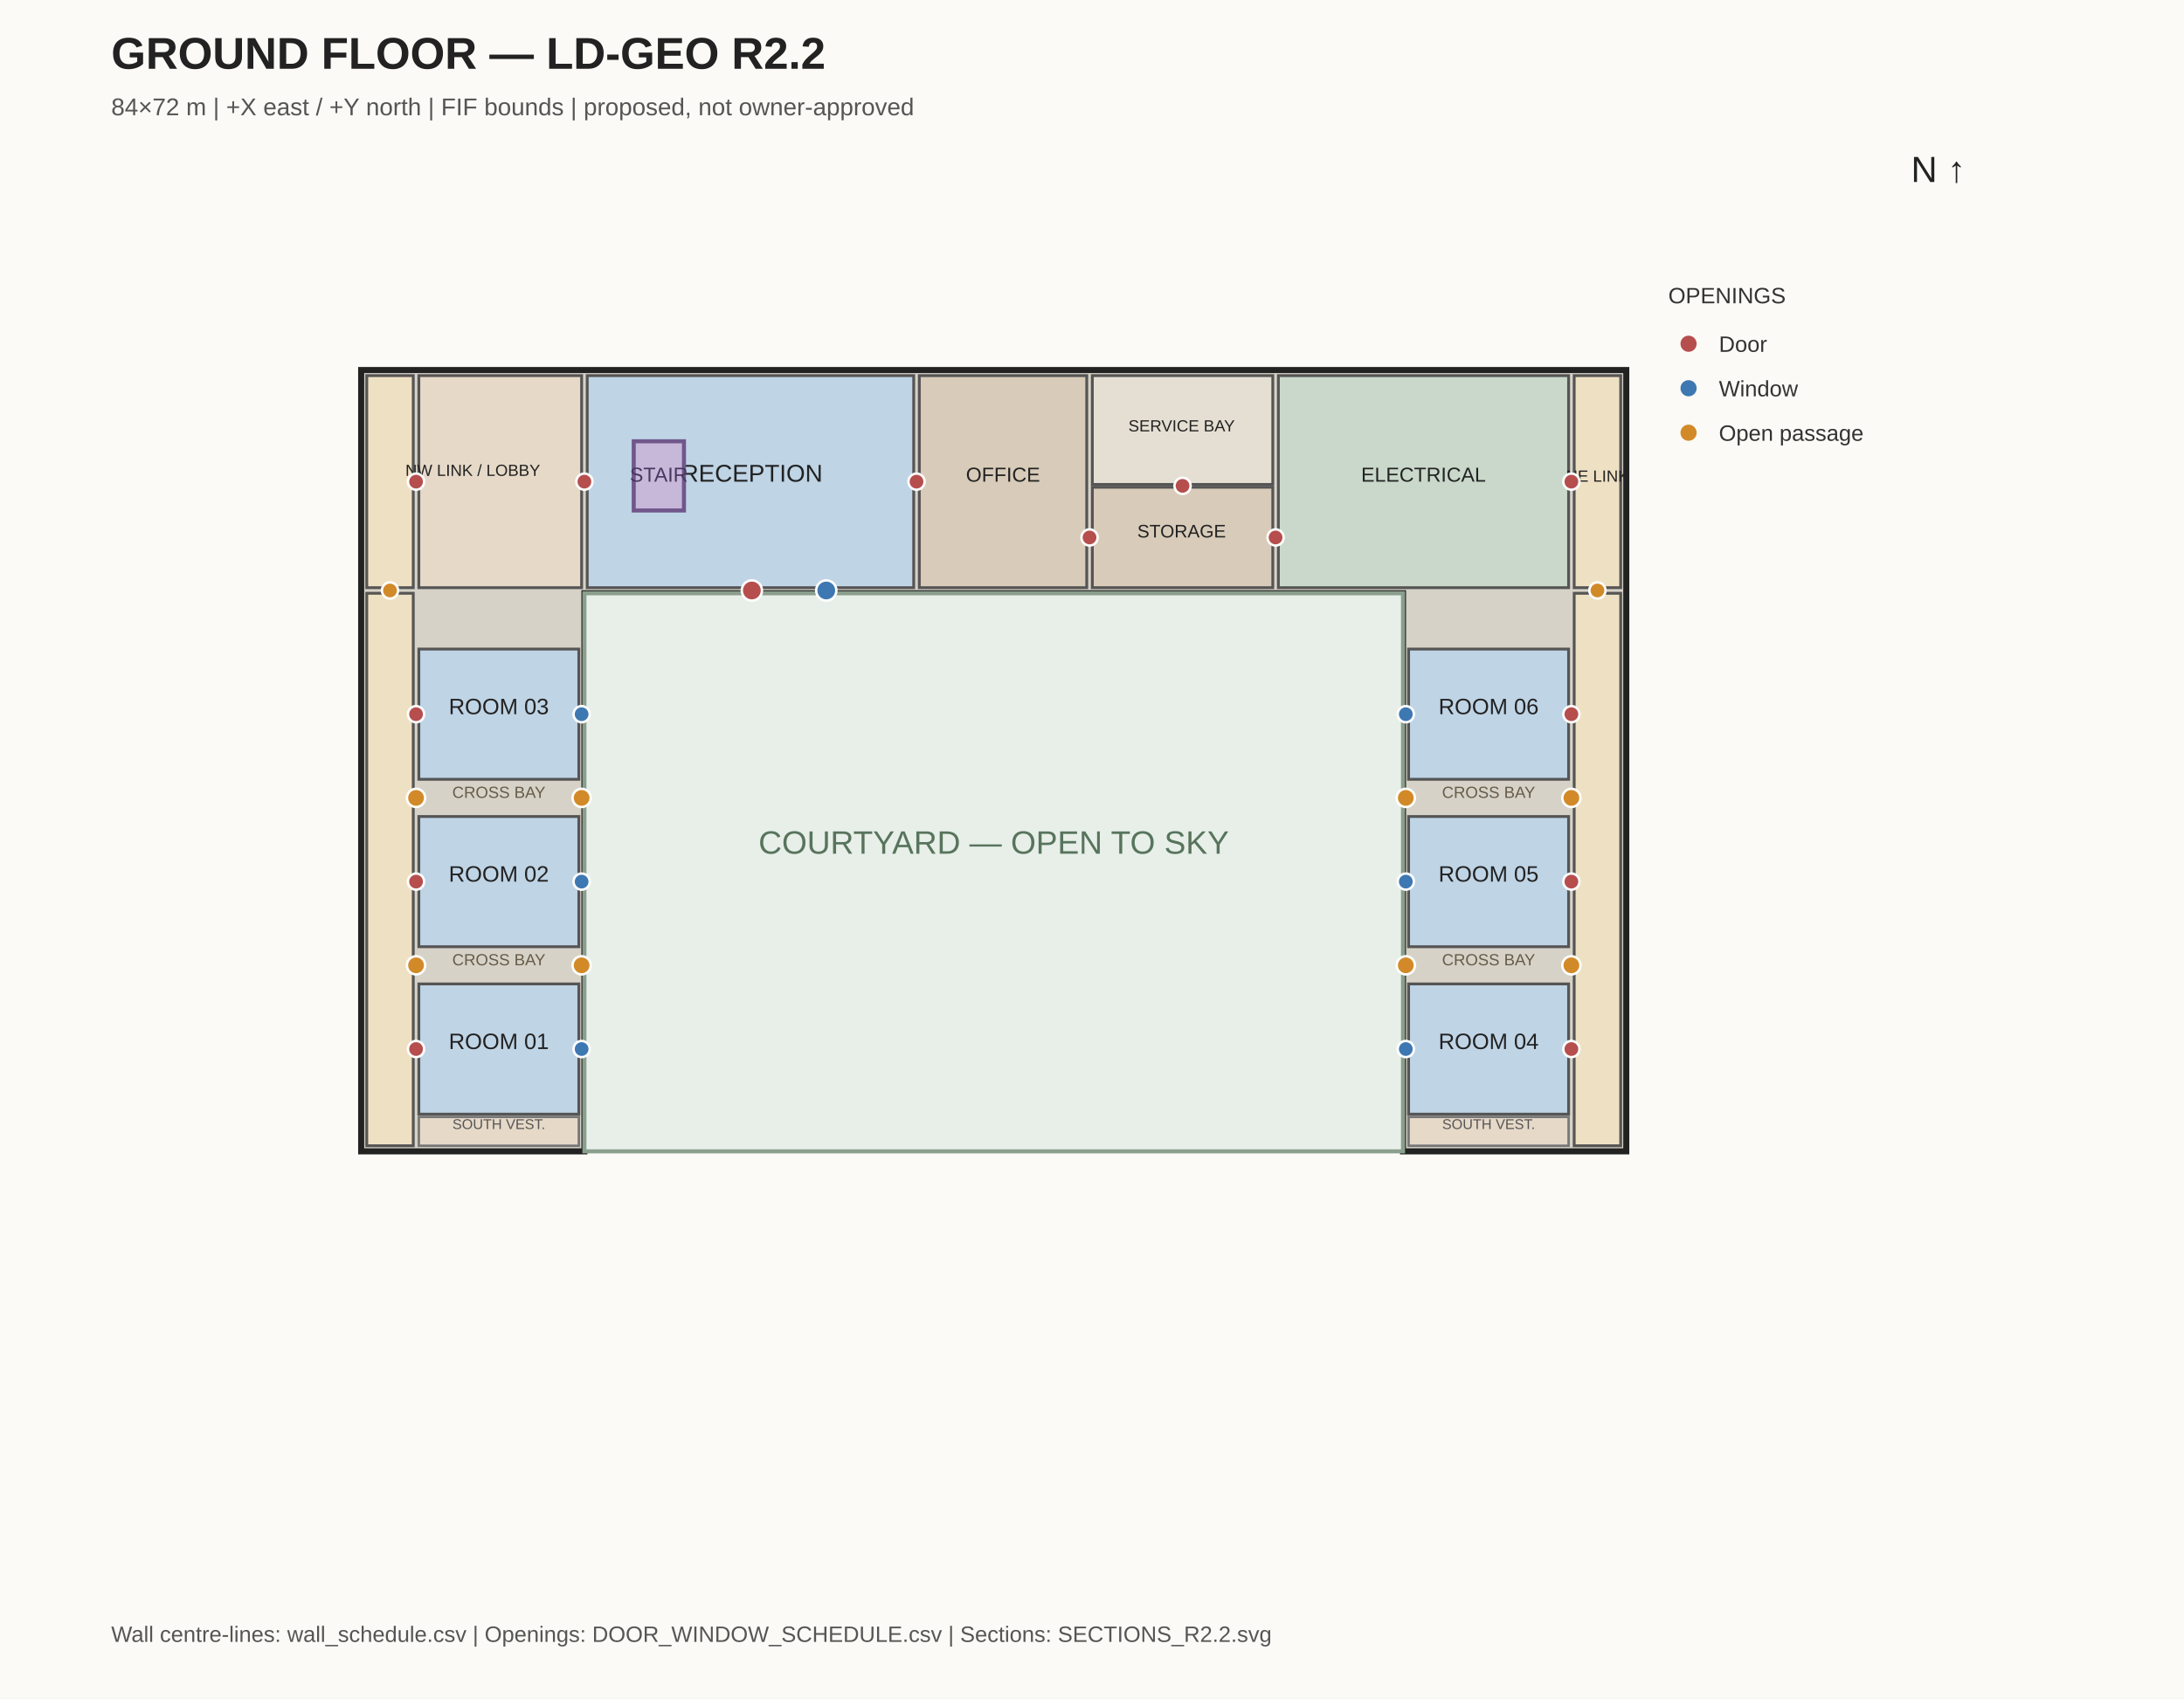
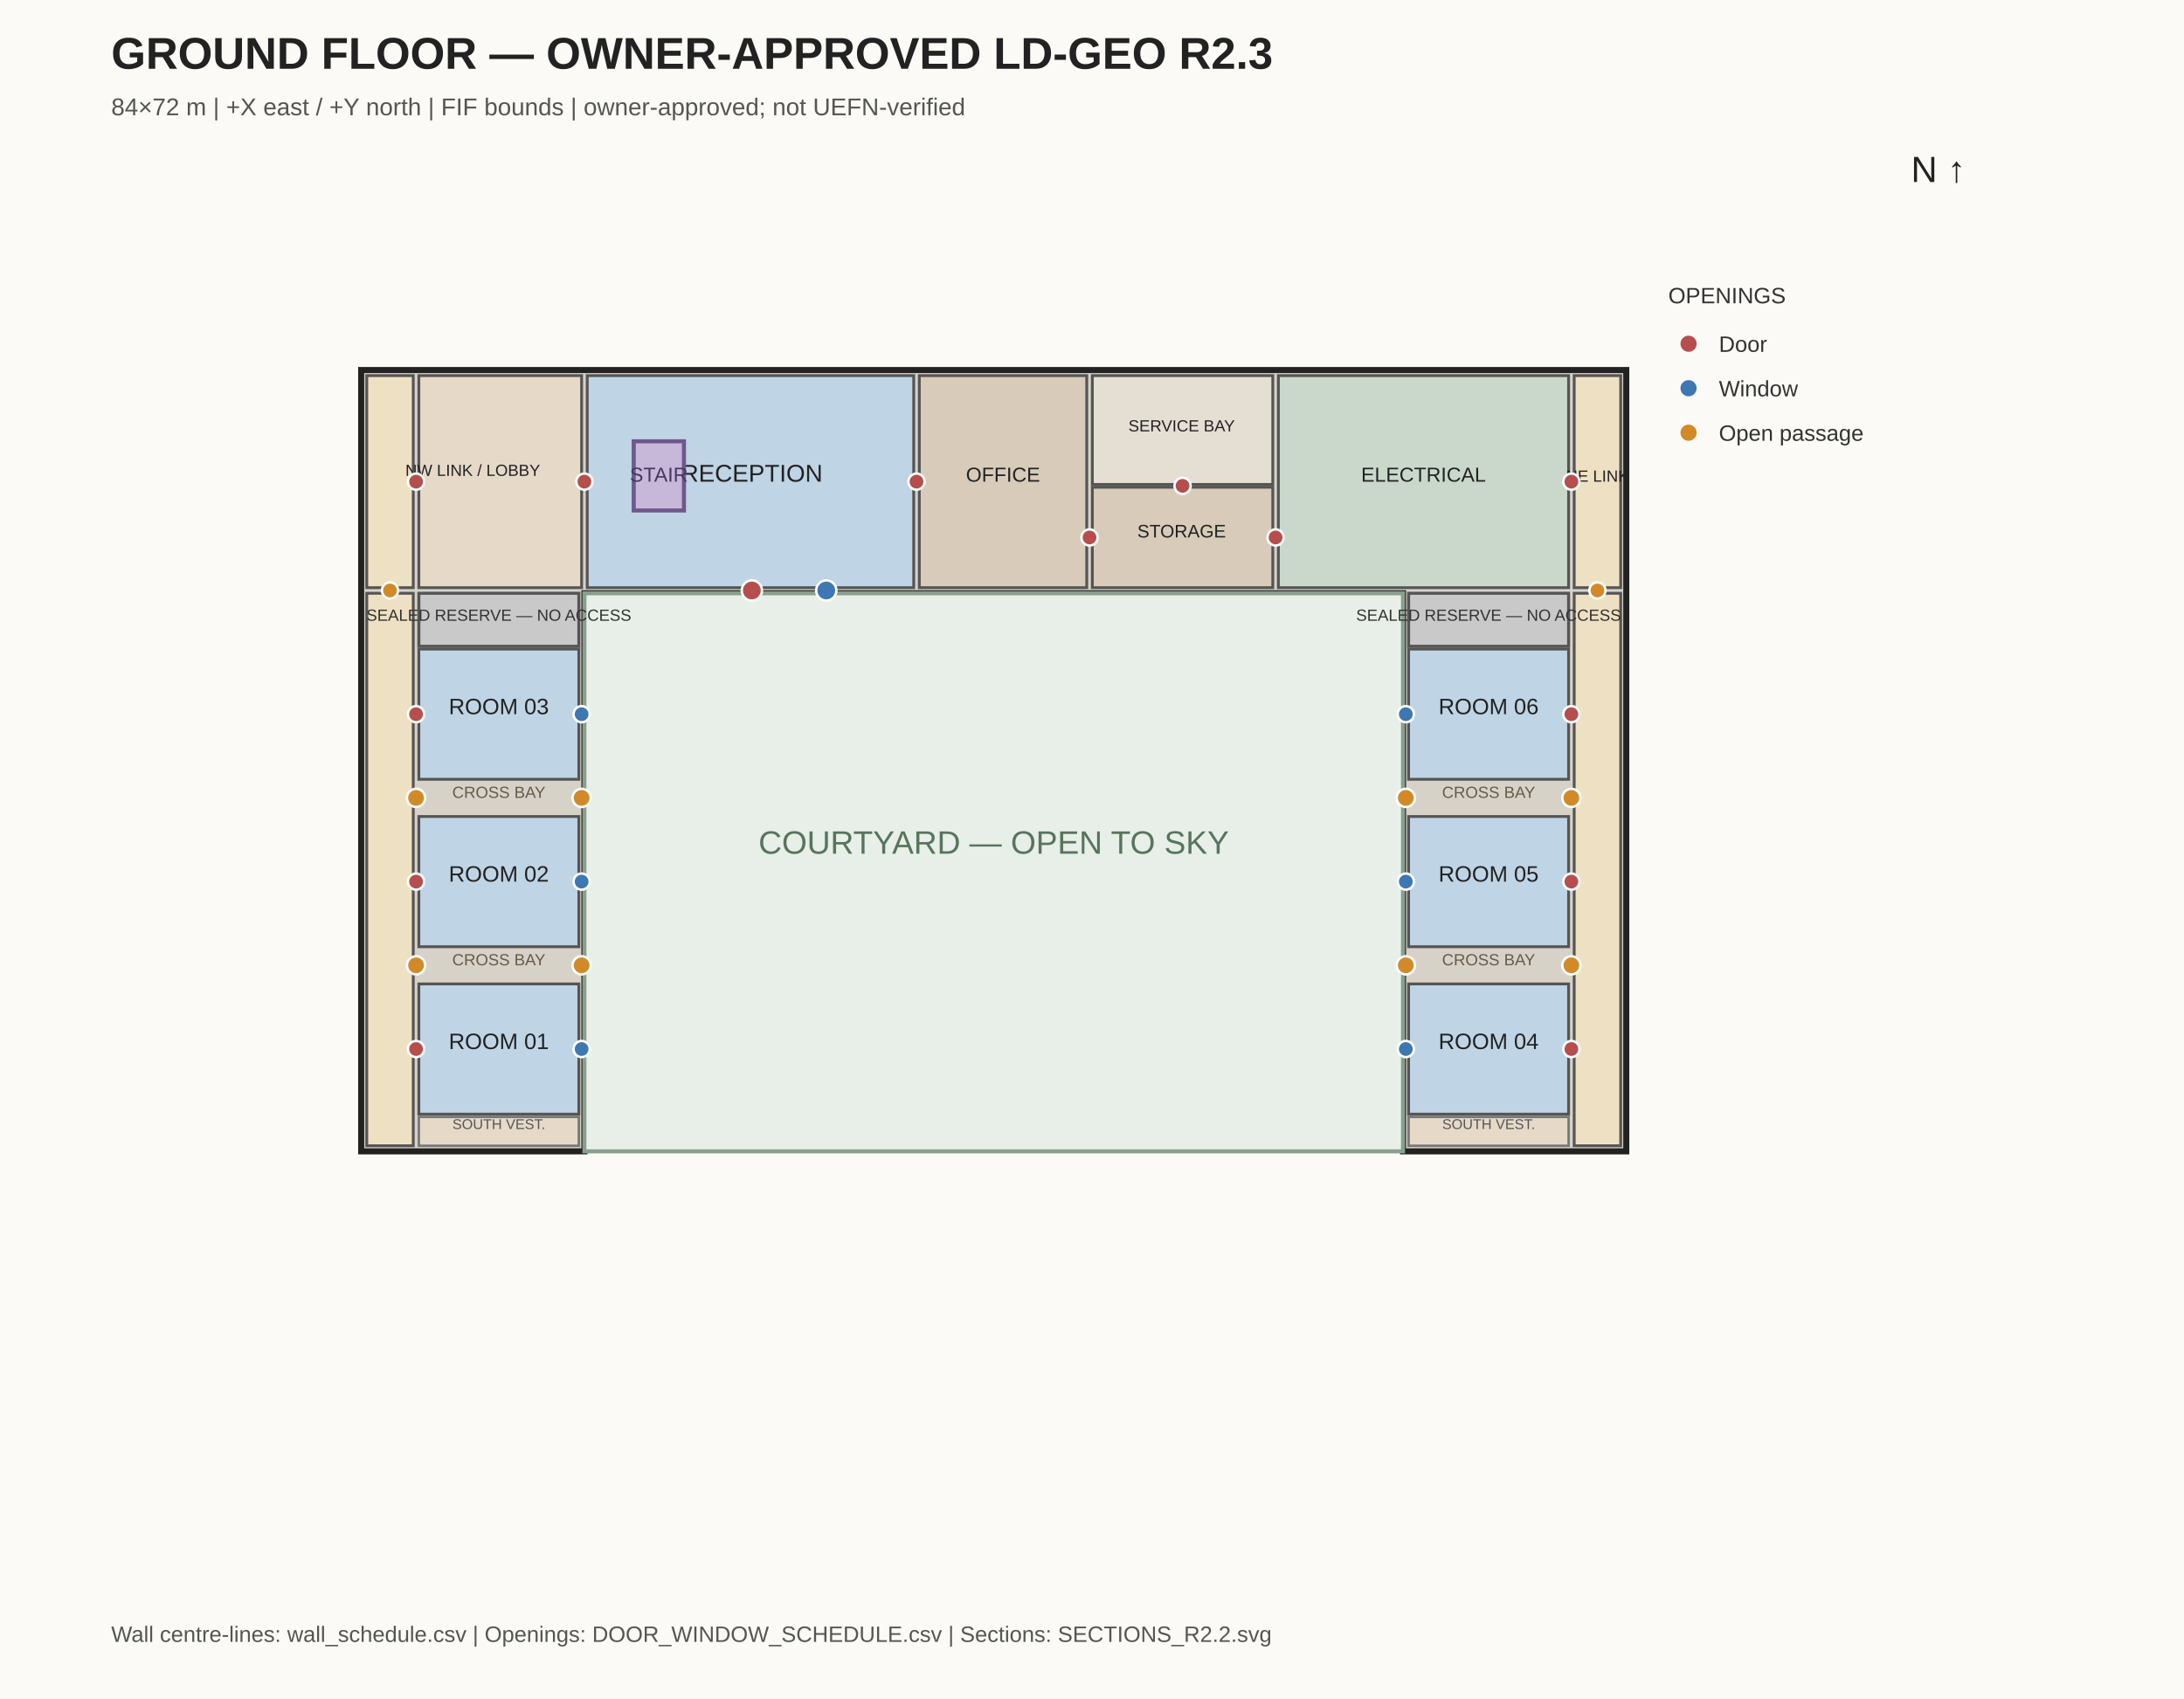
<svg xmlns="http://www.w3.org/2000/svg" width="1080" height="840" viewBox="0 0 1080 840">
  <rect width="100%" height="100%" fill="#fbfaf6" />
-   <text x="55" y="34" font-family="Arial" font-size="22" font-weight="bold" fill="#222">GROUND FLOOR — LD-GEO R2.2</text>
-   <text x="55" y="57" font-family="Arial" font-size="12" fill="#555">84×72 m | +X east / +Y north | FIF bounds | proposed, not owner-approved</text>
+   <text x="55" y="34" font-family="Arial" font-size="22" font-weight="bold" fill="#222">GROUND FLOOR — OWNER-APPROVED LD-GEO R2.3</text>
+   <text x="55" y="57" font-family="Arial" font-size="12" fill="#555">84×72 m | +X east / +Y north | FIF bounds | owner-approved; not UEFN-verified</text>
  <path d="M178.6 569.4 L289 569.4 L289 293.4 L693.8 293.4 L693.8 569.4 L804.2 569.4 L804.2 183 L178.6 183 Z" fill="#d7d2c7" stroke="#222" stroke-width="3" />
  <rect x="289" y="293.4" width="404.8" height="276" fill="#e7efe8" stroke="#8a9f8d" stroke-width="2" />
  <text x="491.4" y="422.2" font-family="Arial" font-size="16" fill="#58745d" text-anchor="middle">COURTYARD — OPEN TO SKY</text>
  <rect x="207.12" y="486.6" width="79.12" height="64.4" fill="#bfd4e5" stroke="#555" stroke-width="1.4" />
  <text x="246.68" y="518.8" font-family="Arial" font-size="11" fill="#222" text-anchor="middle">ROOM 01</text>
  <rect x="207.12" y="403.8" width="79.12" height="64.4" fill="#bfd4e5" stroke="#555" stroke-width="1.4" />
  <text x="246.68" y="436" font-family="Arial" font-size="11" fill="#222" text-anchor="middle">ROOM 02</text>
  <rect x="207.12" y="321" width="79.12" height="64.4" fill="#bfd4e5" stroke="#555" stroke-width="1.4" />
  <text x="246.68" y="353.2" font-family="Arial" font-size="11" fill="#222" text-anchor="middle">ROOM 03</text>
  <rect x="696.56" y="486.6" width="79.12" height="64.4" fill="#bfd4e5" stroke="#555" stroke-width="1.4" />
  <text x="736.12" y="518.8" font-family="Arial" font-size="11" fill="#222" text-anchor="middle">ROOM 04</text>
  <rect x="696.56" y="403.8" width="79.12" height="64.4" fill="#bfd4e5" stroke="#555" stroke-width="1.4" />
  <text x="736.12" y="436" font-family="Arial" font-size="11" fill="#222" text-anchor="middle">ROOM 05</text>
  <rect x="696.56" y="321" width="79.12" height="64.4" fill="#bfd4e5" stroke="#555" stroke-width="1.4" />
  <text x="736.12" y="353.2" font-family="Arial" font-size="11" fill="#222" text-anchor="middle">ROOM 06</text>
  <rect x="181.36" y="293.4" width="23" height="273.24" fill="#eee0c2" stroke="#555" stroke-width="1.4" />
  <rect x="778.44" y="293.4" width="23" height="273.24" fill="#eee0c2" stroke="#555" stroke-width="1.4" />
  <rect x="181.36" y="185.76" width="23" height="104.88" fill="#eee0c2" stroke="#555" stroke-width="1.4" />
  <rect x="207.12" y="185.76" width="80.5" height="104.88" fill="#e6d9c8" stroke="#555" stroke-width="1.4" />
  <rect x="290.38" y="185.76" width="161.46" height="104.88" fill="#bfd4e5" stroke="#555" stroke-width="1.4" />
  <rect x="454.6" y="185.76" width="82.8" height="104.88" fill="#d8cbb9" stroke="#555" stroke-width="1.4" />
  <rect x="540.16" y="240.96" width="89.24" height="49.68" fill="#d8cbb9" stroke="#555" stroke-width="1.4" />
  <rect x="540.16" y="185.76" width="89.24" height="53.82" fill="#e5dfd3" stroke="#555" stroke-width="1.4" />
  <rect x="632.16" y="185.76" width="143.52" height="104.88" fill="#c9d8ca" stroke="#555" stroke-width="1.4" />
  <rect x="778.44" y="185.76" width="23" height="104.88" fill="#eee0c2" stroke="#555" stroke-width="1.4" />
  <text x="233.8" y="235.348" font-family="Arial" font-size="8" fill="#222" text-anchor="middle">NW LINK / LOBBY</text>
  <text x="371.8" y="238.2" font-family="Arial" font-size="12" fill="#222" text-anchor="middle">RECEPTION</text>
  <text x="496" y="238.2" font-family="Arial" font-size="10" fill="#222" text-anchor="middle">OFFICE</text>
  <text x="584.32" y="265.8" font-family="Arial" font-size="9" fill="#222" text-anchor="middle">STORAGE</text>
  <text x="584.32" y="213.36" font-family="Arial" font-size="8" fill="#222" text-anchor="middle">SERVICE BAY</text>
  <text x="703.92" y="238.2" font-family="Arial" font-size="10" fill="#222" text-anchor="middle">ELECTRICAL</text>
  <text x="789.94" y="238.2" font-family="Arial" font-size="8" fill="#222" text-anchor="middle">NE LINK</text>
  <rect x="313.38" y="218.236" width="24.84" height="34.224" fill="#c7b7d9" stroke="#70578b" stroke-width="2" />
  <text x="325.8" y="238.2" font-family="Arial" font-size="10" fill="#49375f" text-anchor="middle">STAIR</text>
  <text x="246.68" y="477.4" font-family="Arial" font-size="8" fill="#655b49" text-anchor="middle">CROSS BAY</text>
  <text x="736.12" y="477.4" font-family="Arial" font-size="8" fill="#655b49" text-anchor="middle">CROSS BAY</text>
  <text x="246.68" y="394.6" font-family="Arial" font-size="8" fill="#655b49" text-anchor="middle">CROSS BAY</text>
  <text x="736.12" y="394.6" font-family="Arial" font-size="8" fill="#655b49" text-anchor="middle">CROSS BAY</text>
  <text x="945" y="90" font-family="Arial" font-size="18" fill="#222">N ↑</text>
  <text x="55" y="812" font-family="Arial" font-size="11" fill="#555">Wall centre-lines: wall_schedule.csv | Openings: DOOR_WINDOW_SCHEDULE.csv | Sections: SECTIONS_R2.2.svg</text>
  <circle cx="205.74" cy="518.8" r="4" fill="#b64e4e" stroke="#fff" stroke-width="1.2" />
  <circle cx="777.06" cy="518.8" r="4" fill="#b64e4e" stroke="#fff" stroke-width="1.2" />
  <circle cx="287.62" cy="518.8" r="4" fill="#3e78b2" stroke="#fff" stroke-width="1.2" />
  <circle cx="695.18" cy="518.8" r="4" fill="#3e78b2" stroke="#fff" stroke-width="1.2" />
  <circle cx="205.74" cy="436" r="4" fill="#b64e4e" stroke="#fff" stroke-width="1.2" />
  <circle cx="777.06" cy="436" r="4" fill="#b64e4e" stroke="#fff" stroke-width="1.2" />
  <circle cx="287.62" cy="436" r="4" fill="#3e78b2" stroke="#fff" stroke-width="1.2" />
  <circle cx="695.18" cy="436" r="4" fill="#3e78b2" stroke="#fff" stroke-width="1.2" />
  <circle cx="205.74" cy="353.2" r="4" fill="#b64e4e" stroke="#fff" stroke-width="1.2" />
  <circle cx="777.06" cy="353.2" r="4" fill="#b64e4e" stroke="#fff" stroke-width="1.2" />
  <circle cx="287.62" cy="353.2" r="4" fill="#3e78b2" stroke="#fff" stroke-width="1.2" />
  <circle cx="695.18" cy="353.2" r="4" fill="#3e78b2" stroke="#fff" stroke-width="1.2" />
  <circle cx="371.8" cy="292.02" r="5" fill="#b64e4e" stroke="#fff" stroke-width="1.2" />
  <circle cx="408.6" cy="292.02" r="5" fill="#3e78b2" stroke="#fff" stroke-width="1.2" />
  <circle cx="453.22" cy="238.2" r="4" fill="#b64e4e" stroke="#fff" stroke-width="1.2" />
  <circle cx="538.78" cy="265.8" r="4" fill="#b64e4e" stroke="#fff" stroke-width="1.2" />
  <circle cx="630.78" cy="265.8" r="4" fill="#b64e4e" stroke="#fff" stroke-width="1.2" />
  <circle cx="289" cy="238.2" r="4" fill="#b64e4e" stroke="#fff" stroke-width="1.2" />
  <circle cx="192.86" cy="292.02" r="4" fill="#d28a28" stroke="#fff" stroke-width="1.2" />
  <circle cx="789.94" cy="292.02" r="4" fill="#d28a28" stroke="#fff" stroke-width="1.2" />
  <circle cx="777.06" cy="238.2" r="4" fill="#b64e4e" stroke="#fff" stroke-width="1.2" />
  <circle cx="205.74" cy="238.2" r="4" fill="#b64e4e" stroke="#fff" stroke-width="1.2" />
  <circle cx="584.78" cy="240.27" r="4" fill="#b64e4e" stroke="#fff" stroke-width="1.2" />
  <circle cx="287.62" cy="477.4" r="4.5" fill="#d28a28" stroke="#fff" stroke-width="1.2" />
  <circle cx="287.62" cy="394.6" r="4.5" fill="#d28a28" stroke="#fff" stroke-width="1.2" />
  <circle cx="695.18" cy="477.4" r="4.5" fill="#d28a28" stroke="#fff" stroke-width="1.2" />
  <circle cx="695.18" cy="394.6" r="4.5" fill="#d28a28" stroke="#fff" stroke-width="1.2" />
  <g font-family="Arial" font-size="11" fill="#333">
    <text x="825" y="150">OPENINGS</text>
    <circle cx="835" cy="170" r="4" fill="#b64e4e" />
    <text x="850" y="174">Door</text>
    <circle cx="835" cy="192" r="4" fill="#3e78b2" />
    <text x="850" y="196">Window</text>
    <circle cx="835" cy="214" r="4" fill="#d28a28" />
    <text x="850" y="218">Open passage</text>
  </g>
  <rect x="207.12" y="552.38" width="79.12" height="14.26" fill="#e6d9c8" stroke="#777" stroke-width="1.2" />
  <text x="246.68" y="558.36" font-family="Arial" font-size="7" fill="#555" text-anchor="middle">SOUTH VEST.</text>
  <rect x="696.56" y="552.38" width="79.12" height="14.26" fill="#e6d9c8" stroke="#777" stroke-width="1.2" />
  <text x="736.12" y="558.36" font-family="Arial" font-size="7" fill="#555" text-anchor="middle">SOUTH VEST.</text>
  <circle cx="205.74" cy="477.4" r="4.5" fill="#d28a28" stroke="#fff" stroke-width="1.2" />
  <circle cx="205.74" cy="394.6" r="4.5" fill="#d28a28" stroke="#fff" stroke-width="1.2" />
  <circle cx="777.06" cy="477.4" r="4.5" fill="#d28a28" stroke="#fff" stroke-width="1.2" />
  <circle cx="777.06" cy="394.6" r="4.5" fill="#d28a28" stroke="#fff" stroke-width="1.2" />
+   <g id="sealed-ground-reserves">
+     <rect x="207.12" y="293.4" width="79.12" height="26.22" fill="#c9c9c9" stroke="#555" stroke-width="1.5" />
+     <text x="246.68" y="307" font-family="Arial" font-size="8" fill="#333" text-anchor="middle">SEALED RESERVE — NO ACCESS</text>
+     <rect x="696.56" y="293.4" width="79.12" height="26.22" fill="#c9c9c9" stroke="#555" stroke-width="1.5" />
+     <text x="736.12" y="307" font-family="Arial" font-size="8" fill="#333" text-anchor="middle">SEALED RESERVE — NO ACCESS</text>
+   </g>
</svg>
